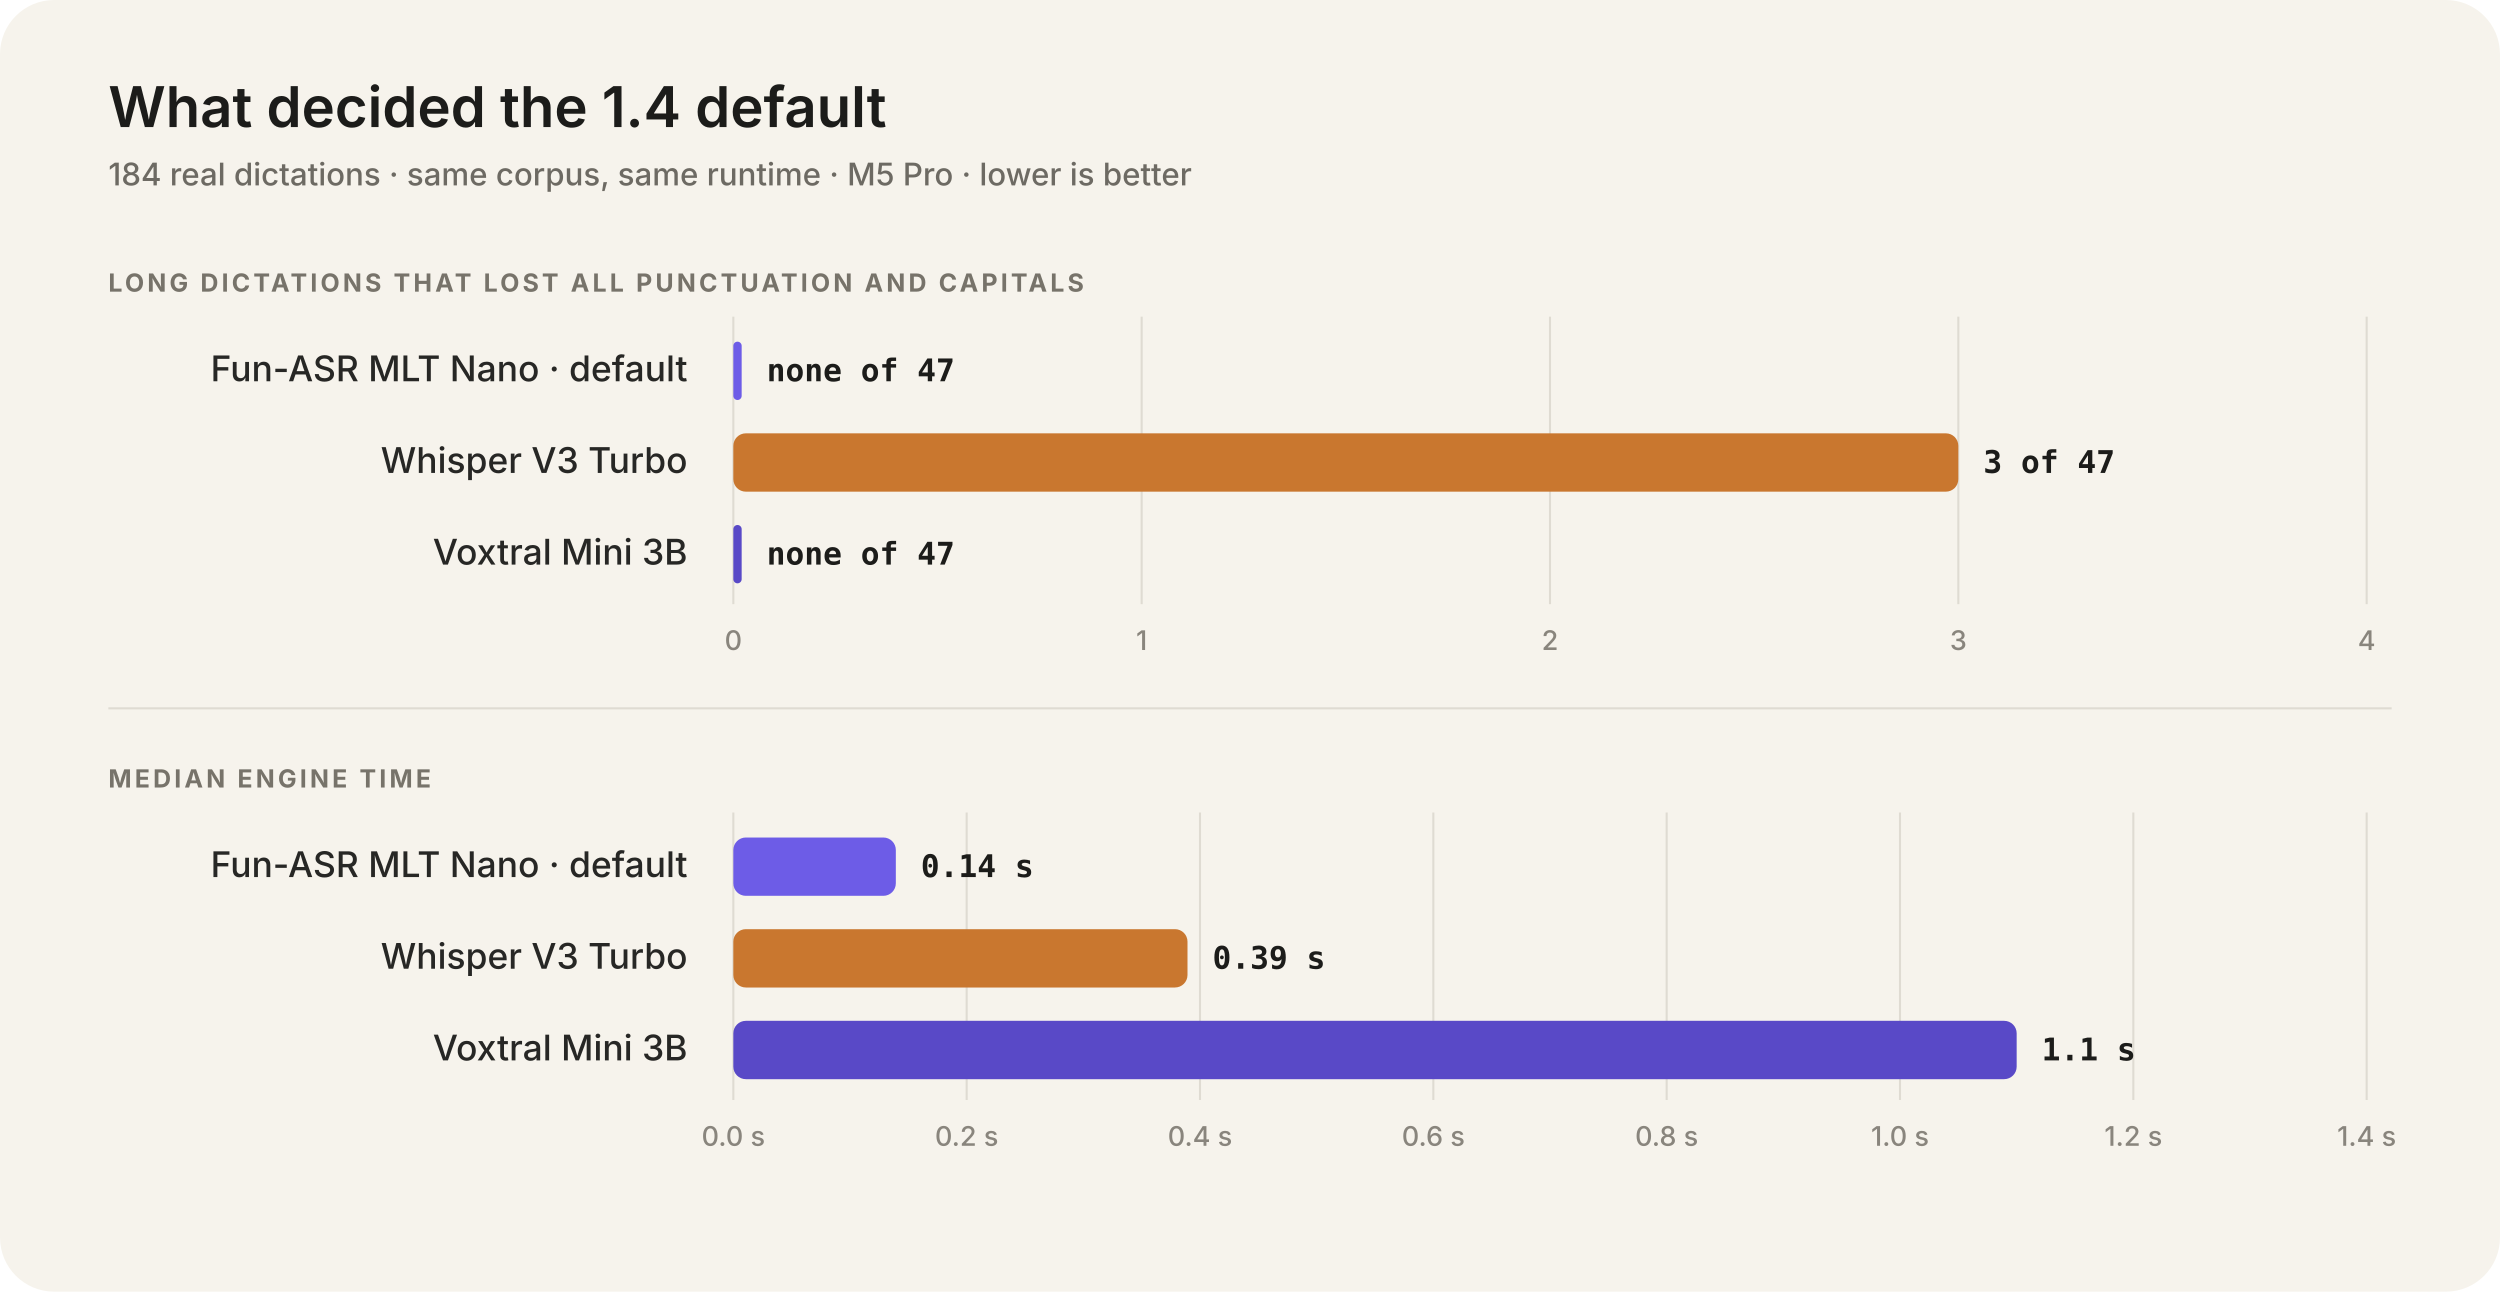
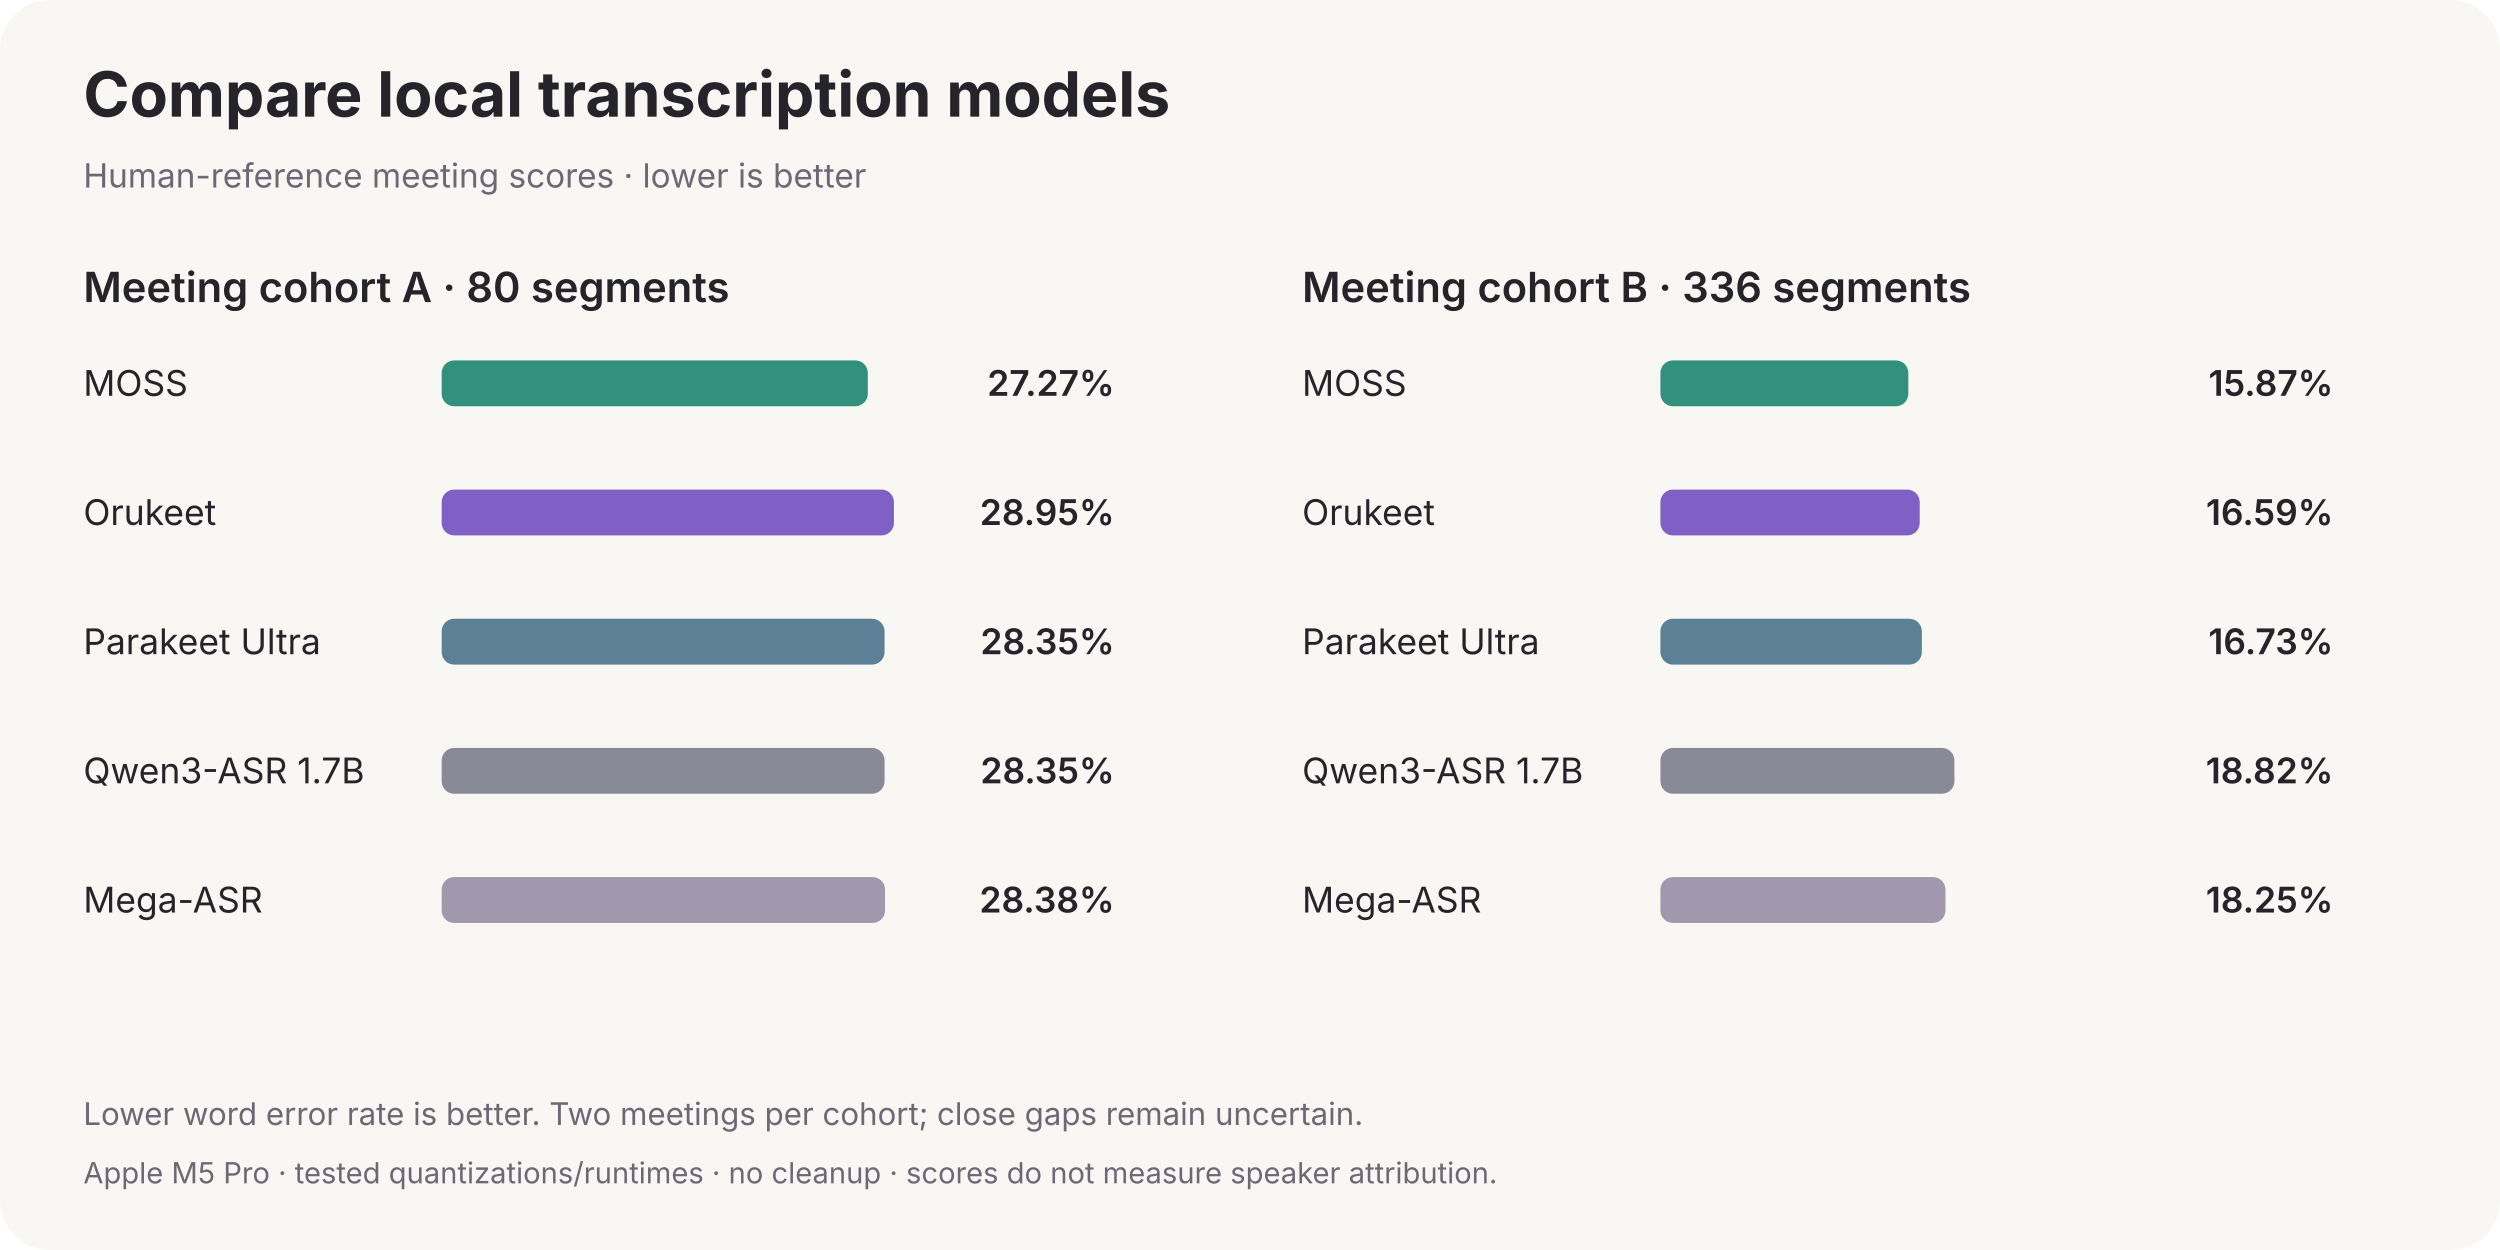
- <svg xmlns="http://www.w3.org/2000/svg" width="1200" height="620" viewBox="0 0 1200 620" role="img" aria-labelledby="title desc">
-   <defs>
-     <style>
-       .h{font:600 27px -apple-system,BlinkMacSystemFont,"Segoe UI",sans-serif;fill:#1c1c1a}
-       .sub{font:450 15px -apple-system,BlinkMacSystemFont,"Segoe UI",sans-serif;fill:#6d6a63}
-       .label{font:550 17px -apple-system,BlinkMacSystemFont,"Segoe UI",sans-serif;fill:#272725}
-       .value{font:600 15px ui-monospace,SFMono-Regular,Menlo,monospace;fill:#1c1c1a}
-       .tick{font:450 13px -apple-system,BlinkMacSystemFont,"Segoe UI",sans-serif;fill:#89857d}
-       .grid{stroke:#dfdbd2;stroke-width:1}
-       .group{font:650 12px -apple-system,BlinkMacSystemFont,"Segoe UI",sans-serif;letter-spacing:1.5px;fill:#77736a}
-     </style>
-   </defs>
-   <rect width="1200" height="620" rx="26" fill="#f6f3ec" />
-   <text x="52" y="61" class="h">What decided the 1.4 default</text>
-   <text x="52" y="89" class="sub">184 real dictations · same corpus, same runtime · M5 Pro · lower is better</text>
-   <text x="52" y="140" class="group">LONG DICTATIONS THAT LOST ALL PUNCTUATION AND CAPITALS</text>
-   <line x1="352" y1="152" x2="352" y2="290" class="grid" />
-   <line x1="548" y1="152" x2="548" y2="290" class="grid" />
-   <line x1="744" y1="152" x2="744" y2="290" class="grid" />
-   <line x1="940" y1="152" x2="940" y2="290" class="grid" />
-   <line x1="1136" y1="152" x2="1136" y2="290" class="grid" />
-   <text x="352" y="312" text-anchor="middle" class="tick">0</text>
-   <text x="548" y="312" text-anchor="middle" class="tick">1</text>
-   <text x="744" y="312" text-anchor="middle" class="tick">2</text>
-   <text x="940" y="312" text-anchor="middle" class="tick">3</text>
-   <text x="1136" y="312" text-anchor="middle" class="tick">4</text>
-   <text x="330" y="183" text-anchor="end" class="label">Fun-ASR MLT Nano · default</text>
-   <rect x="352" y="164" width="4" height="28" rx="2" fill="#6d5ce7" />
-   <text x="368" y="183" class="value">none of 47</text>
-   <text x="330" y="227" text-anchor="end" class="label">Whisper V3 Turbo</text>
-   <rect x="352" y="208" width="588" height="28" rx="6" fill="#c9772f" />
-   <text x="952" y="227" class="value">3 of 47</text>
-   <text x="330" y="271" text-anchor="end" class="label">Voxtral Mini 3B</text>
-   <rect x="352" y="252" width="4" height="28" rx="2" fill="#5949c7" />
-   <text x="368" y="271" class="value">none of 47</text>
-   <line x1="52" y1="340" x2="1148" y2="340" class="grid" />
-   <text x="52" y="378" class="group">MEDIAN ENGINE TIME</text>
-   <line x1="352" y1="390" x2="352" y2="528" class="grid" />
-   <line x1="464" y1="390" x2="464" y2="528" class="grid" />
-   <line x1="576" y1="390" x2="576" y2="528" class="grid" />
-   <line x1="688" y1="390" x2="688" y2="528" class="grid" />
-   <line x1="800" y1="390" x2="800" y2="528" class="grid" />
-   <line x1="912" y1="390" x2="912" y2="528" class="grid" />
-   <line x1="1024" y1="390" x2="1024" y2="528" class="grid" />
-   <line x1="1136" y1="390" x2="1136" y2="528" class="grid" />
-   <text x="352" y="550" text-anchor="middle" class="tick">0.0 s</text>
-   <text x="464" y="550" text-anchor="middle" class="tick">0.2 s</text>
-   <text x="576" y="550" text-anchor="middle" class="tick">0.4 s</text>
-   <text x="688" y="550" text-anchor="middle" class="tick">0.6 s</text>
-   <text x="800" y="550" text-anchor="middle" class="tick">0.8 s</text>
-   <text x="912" y="550" text-anchor="middle" class="tick">1.0 s</text>
-   <text x="1024" y="550" text-anchor="middle" class="tick">1.2 s</text>
-   <text x="1136" y="550" text-anchor="middle" class="tick">1.4 s</text>
-   <text x="330" y="421" text-anchor="end" class="label">Fun-ASR MLT Nano · default</text>
-   <rect x="352" y="402" width="78" height="28" rx="6" fill="#6d5ce7" />
-   <text x="442" y="421" class="value">0.14 s</text>
-   <text x="330" y="465" text-anchor="end" class="label">Whisper V3 Turbo</text>
-   <rect x="352" y="446" width="218" height="28" rx="6" fill="#c9772f" />
-   <text x="582" y="465" class="value">0.39 s</text>
-   <text x="330" y="509" text-anchor="end" class="label">Voxtral Mini 3B</text>
-   <rect x="352" y="490" width="616" height="28" rx="6" fill="#5949c7" />
-   <text x="980" y="509" class="value">1.1 s</text>
+ <svg xmlns="http://www.w3.org/2000/svg" width="1200" height="600" viewBox="0 0 1200 600" role="img" aria-labelledby="title desc">
+   <style>text{font-family:system-ui,-apple-system,BlinkMacSystemFont,Segoe UI,sans-serif;font-variant-numeric:tabular-nums}</style>
+   <rect width="1200" height="600" rx="24" fill="#f9f7f3" />
+   <text x="40" y="56" font-size="30" fill="#26242b" font-weight="650" text-anchor="start">Compare local transcription models</text>
+   <text x="40" y="90" font-size="16" fill="#6d6875" font-weight="400" text-anchor="start">Human-reference meeting scores · lower is better</text>
+   <text x="40" y="145" font-size="20" fill="#26242b" font-weight="600" text-anchor="start">Meeting cohort A · 80 segments</text>
+   <text x="40" y="190" font-size="17" fill="#26242b" font-weight="400" text-anchor="start">MOSS</text>
+   <rect x="212" y="173" width="204.55" height="22" rx="6" fill="#32917d" />
+   <text x="535" y="190" font-size="17" fill="#26242b" font-weight="600" text-anchor="end">27.27%</text>
+   <text x="40" y="252" font-size="17" fill="#26242b" font-weight="400" text-anchor="start">Orukeet</text>
+   <rect x="212" y="235" width="217.09" height="22" rx="6" fill="#8060c4" />
+   <text x="535" y="252" font-size="17" fill="#26242b" font-weight="600" text-anchor="end">28.95%</text>
+   <text x="40" y="314" font-size="17" fill="#26242b" font-weight="400" text-anchor="start">Parakeet Ultra</text>
+   <rect x="212" y="297" width="212.59" height="22" rx="6" fill="#5c8096" />
+   <text x="535" y="314" font-size="17" fill="#26242b" font-weight="600" text-anchor="end">28.35%</text>
+   <text x="40" y="376" font-size="17" fill="#26242b" font-weight="400" text-anchor="start">Qwen3-ASR 1.7B</text>
+   <rect x="212" y="359" width="212.59" height="22" rx="6" fill="#898a98" />
+   <text x="535" y="376" font-size="17" fill="#26242b" font-weight="600" text-anchor="end">28.35%</text>
+   <text x="40" y="438" font-size="17" fill="#26242b" font-weight="400" text-anchor="start">Mega-ASR</text>
+   <rect x="212" y="421" width="212.84" height="22" rx="6" fill="#a198ae" />
+   <text x="535" y="438" font-size="17" fill="#26242b" font-weight="600" text-anchor="end">28.38%</text>
+   <text x="625" y="145" font-size="20" fill="#26242b" font-weight="600" text-anchor="start">Meeting cohort B · 336 segments</text>
+   <text x="625" y="190" font-size="17" fill="#26242b" font-weight="400" text-anchor="start">MOSS</text>
+   <rect x="797" y="173" width="119.00" height="22" rx="6" fill="#32917d" />
+   <text x="1120" y="190" font-size="17" fill="#26242b" font-weight="600" text-anchor="end">15.87%</text>
+   <text x="625" y="252" font-size="17" fill="#26242b" font-weight="400" text-anchor="start">Orukeet</text>
+   <rect x="797" y="235" width="124.46" height="22" rx="6" fill="#8060c4" />
+   <text x="1120" y="252" font-size="17" fill="#26242b" font-weight="600" text-anchor="end">16.59%</text>
+   <text x="625" y="314" font-size="17" fill="#26242b" font-weight="400" text-anchor="start">Parakeet Ultra</text>
+   <rect x="797" y="297" width="125.49" height="22" rx="6" fill="#5c8096" />
+   <text x="1120" y="314" font-size="17" fill="#26242b" font-weight="600" text-anchor="end">16.73%</text>
+   <text x="625" y="376" font-size="17" fill="#26242b" font-weight="400" text-anchor="start">Qwen3-ASR 1.7B</text>
+   <rect x="797" y="359" width="141.12" height="22" rx="6" fill="#898a98" />
+   <text x="1120" y="376" font-size="17" fill="#26242b" font-weight="600" text-anchor="end">18.82%</text>
+   <text x="625" y="438" font-size="17" fill="#26242b" font-weight="400" text-anchor="start">Mega-ASR</text>
+   <rect x="797" y="421" width="136.84" height="22" rx="6" fill="#a198ae" />
+   <text x="1120" y="438" font-size="17" fill="#26242b" font-weight="600" text-anchor="end">18.25%</text>
+   <text x="40" y="540" font-size="15" fill="#6d6875" font-weight="400" text-anchor="start">Lower word error rate is better. Two meetings per cohort; close gaps remain uncertain.</text>
+   <text x="40" y="568" font-size="14" fill="#6d6875" font-weight="400" text-anchor="start">Apple M5 Pro · tested quantizations/runtimes · no cleanup · scores do not measure speaker attribution.</text>
</svg>
